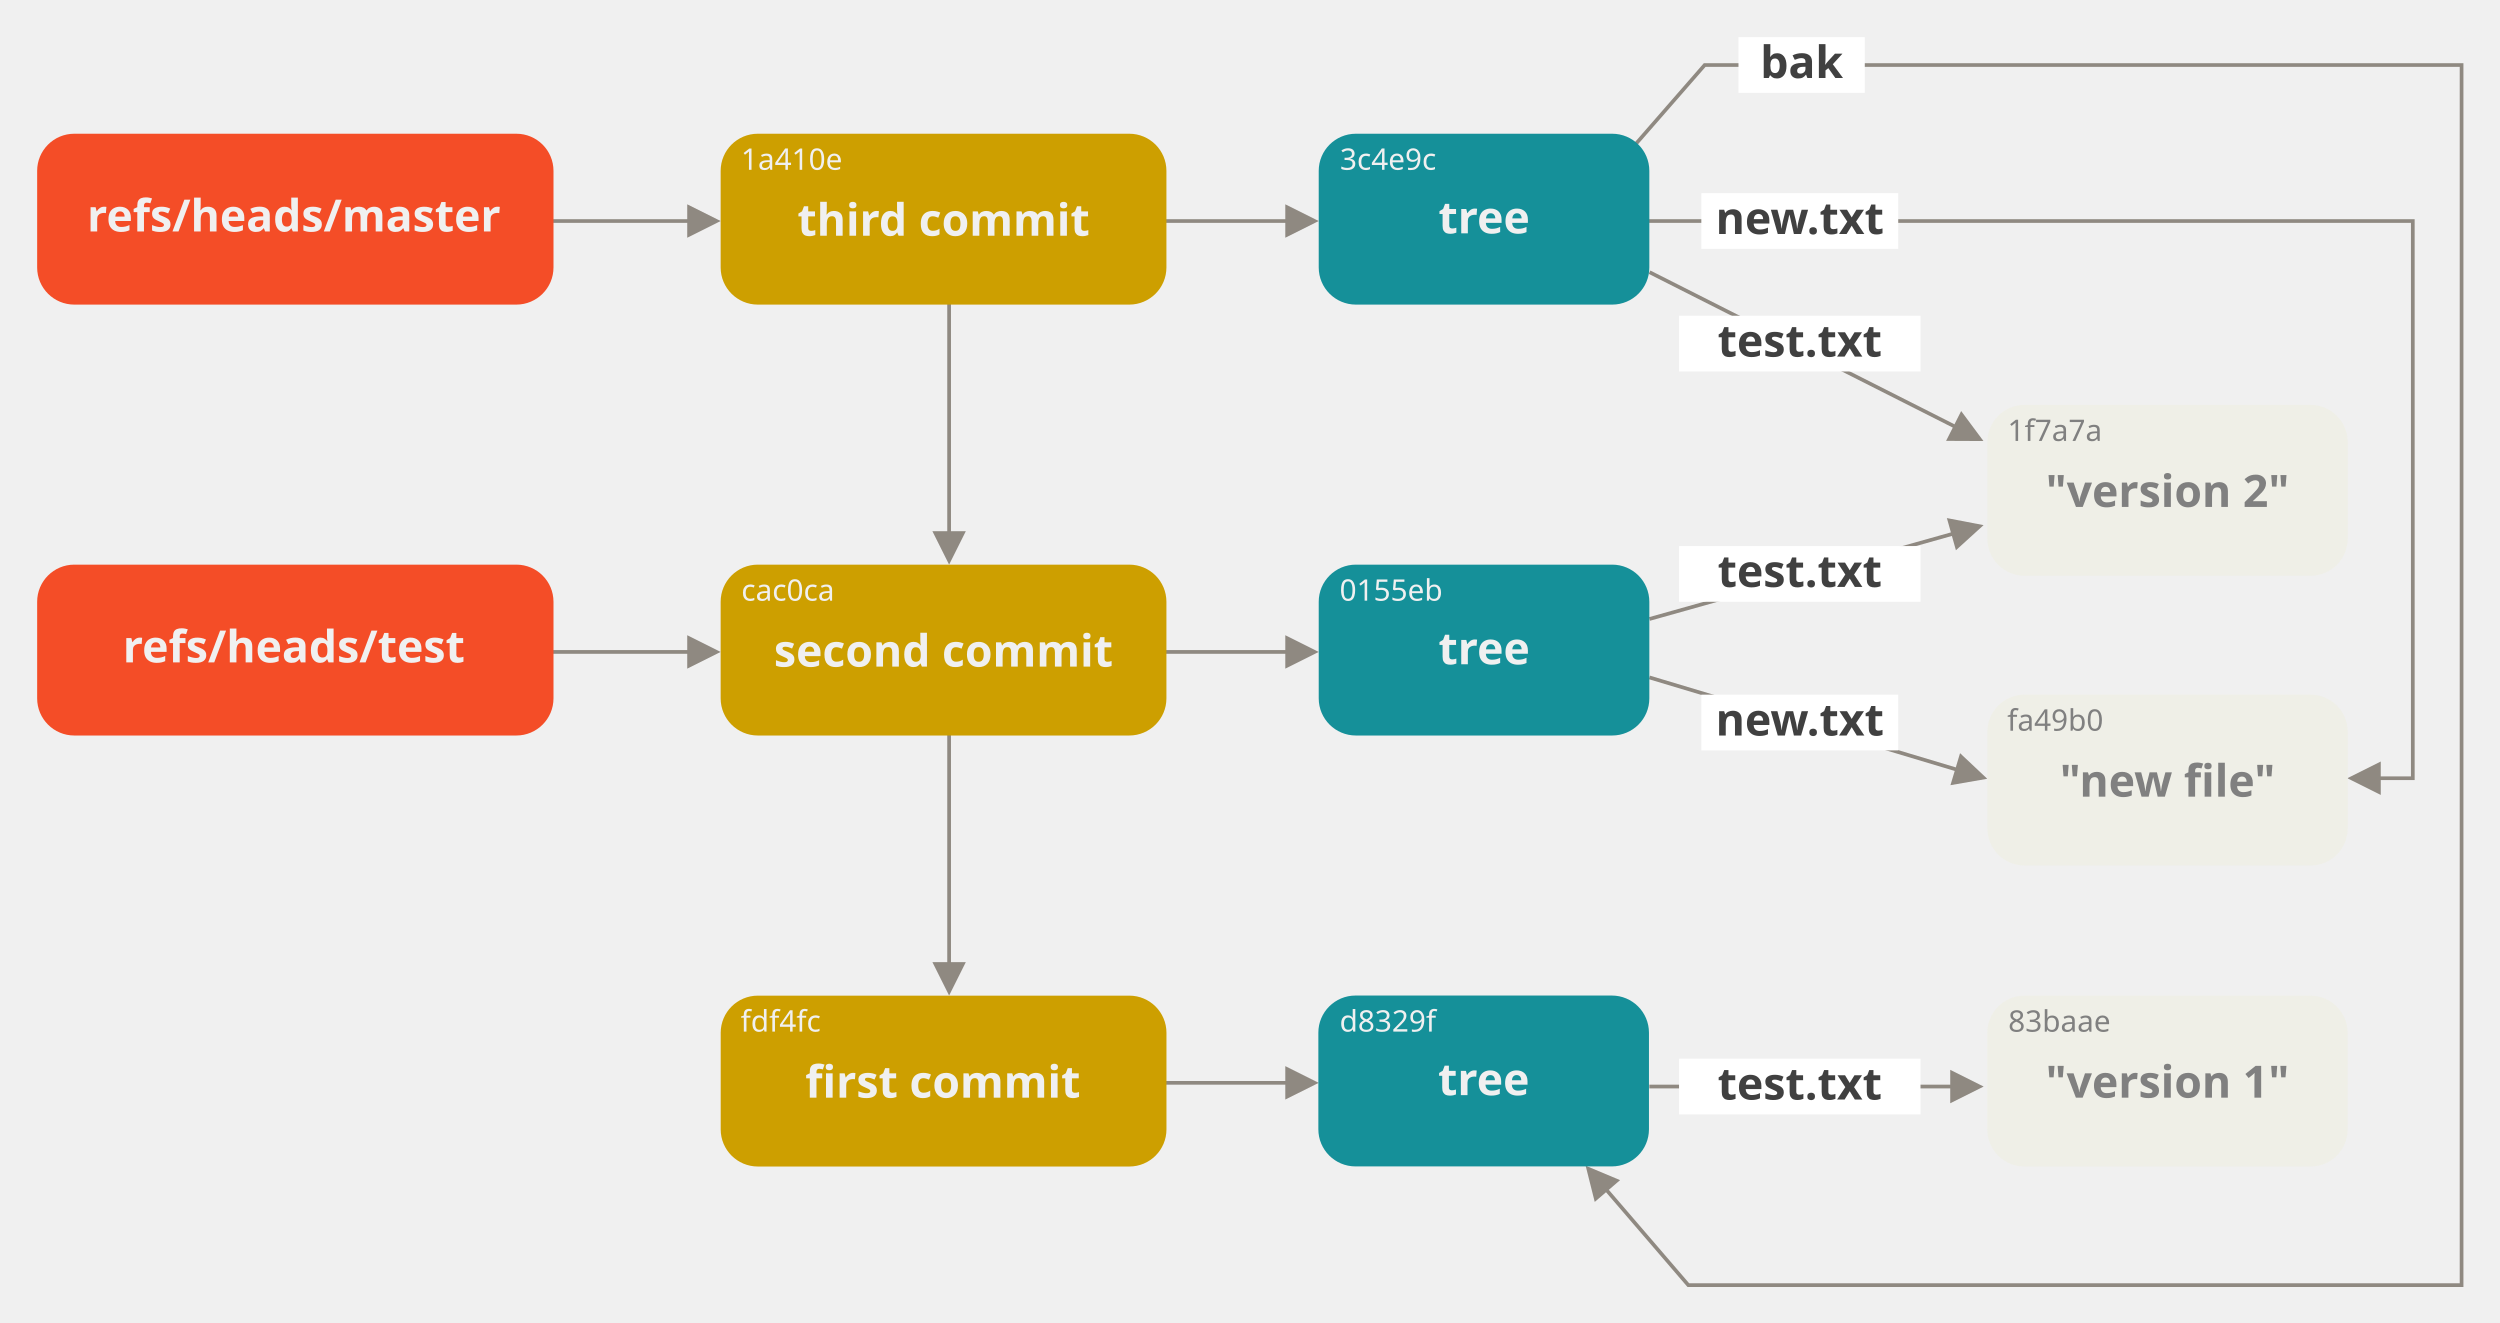
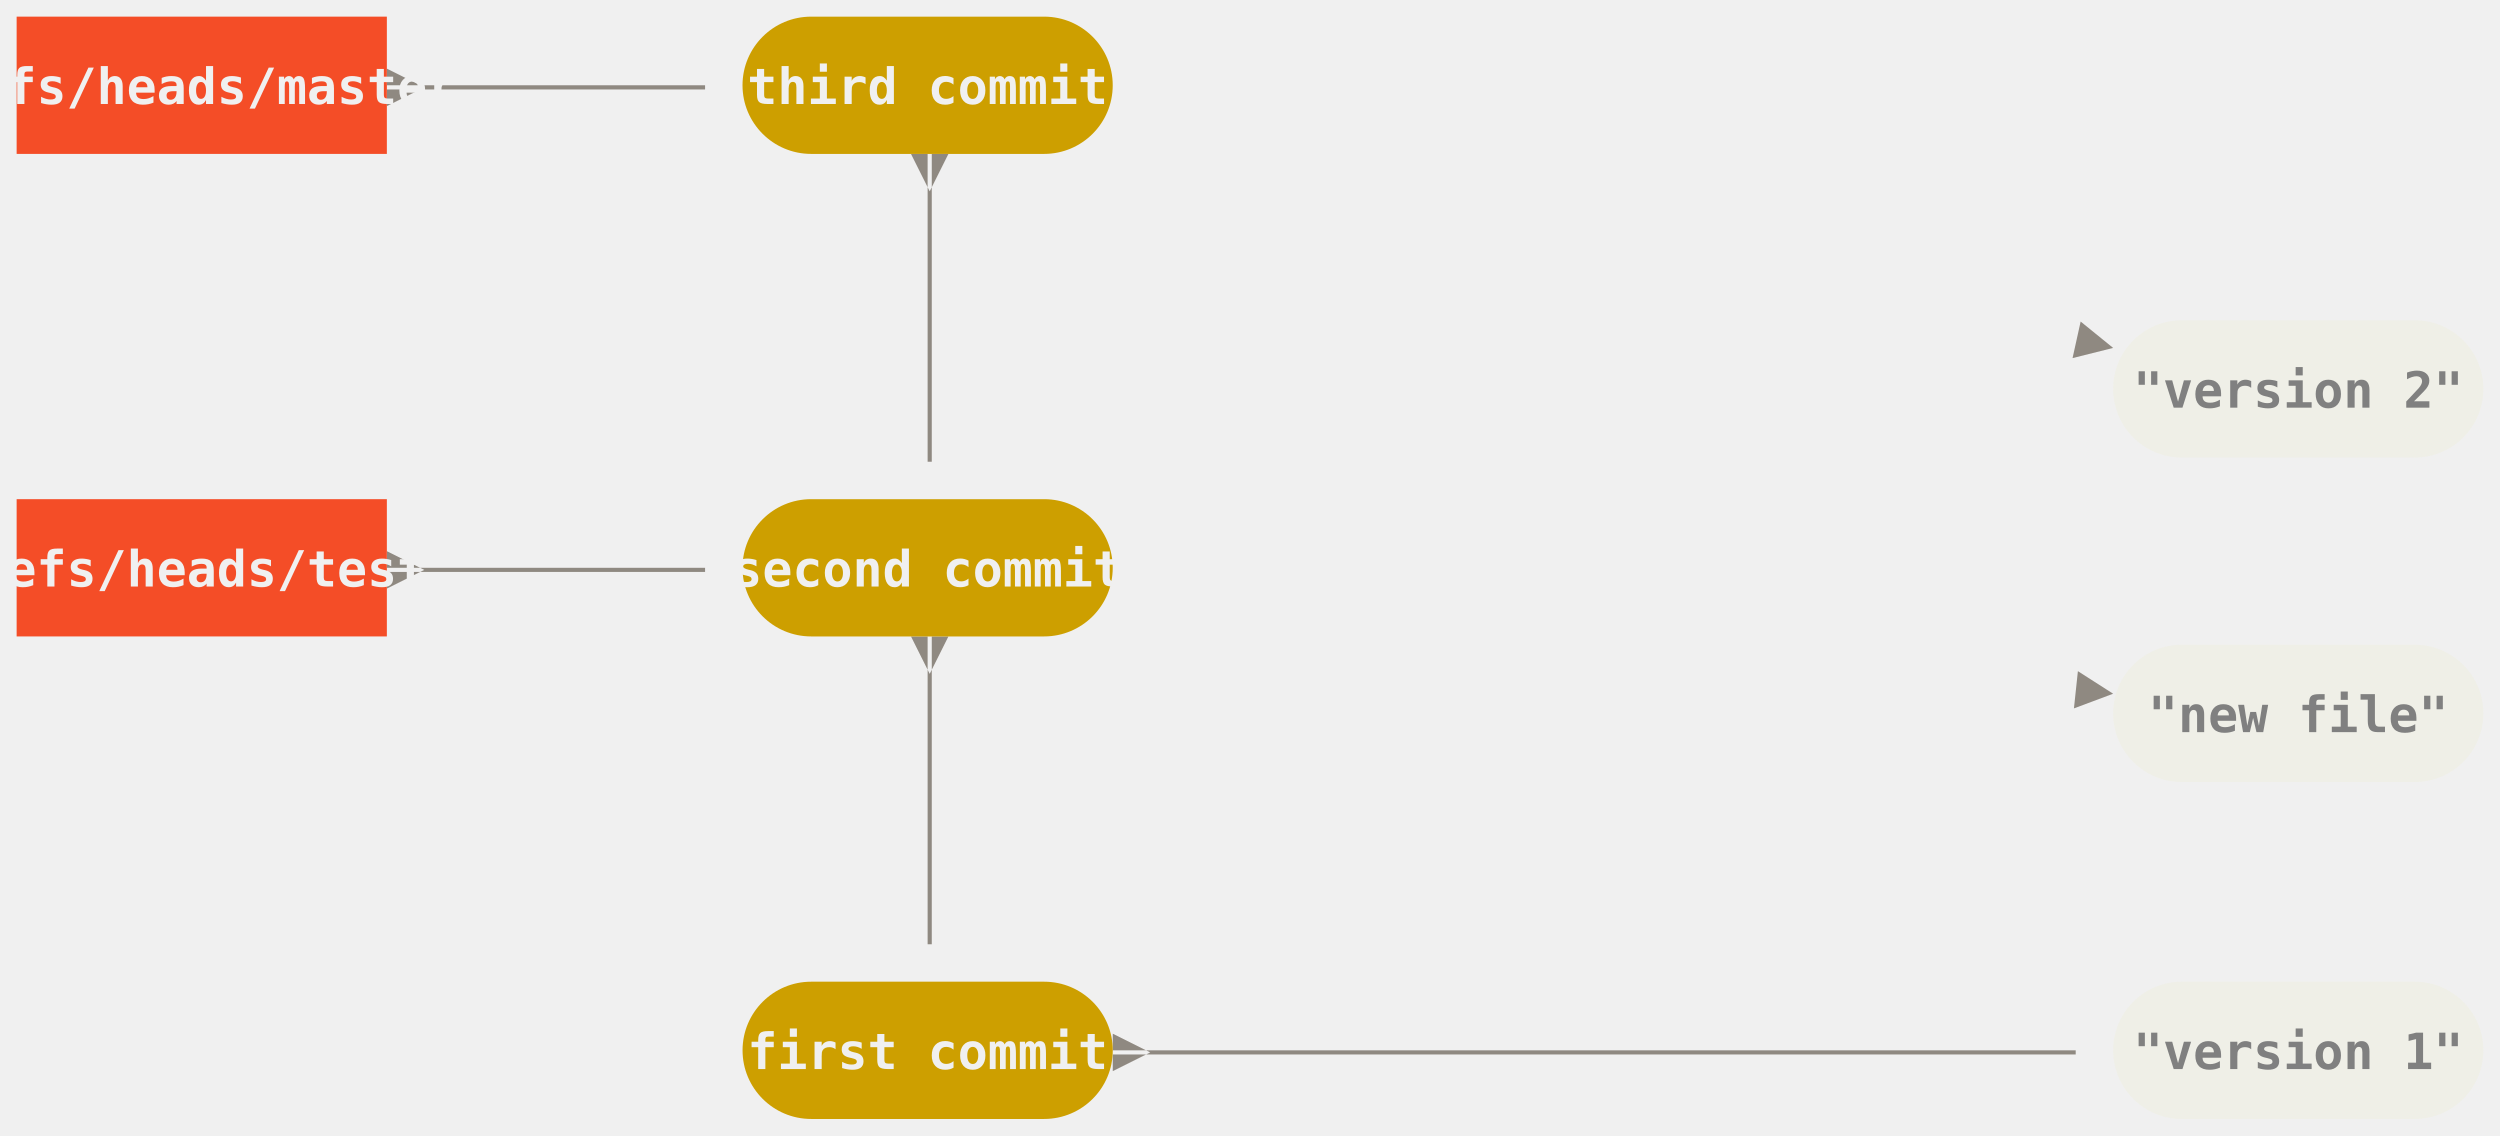
- <svg xmlns="http://www.w3.org/2000/svg" id="svg4093" version="1.1" viewBox="0 0 673 356">
-   <g id="Page-89" fill="none" fill-rule="evenodd">
-     <path id="Line-2" d="m346 60h-72v-1h72v-4l9 4.5-9 4.5v-4z" fill="#8F8981" fill-rule="nonzero" />
-     <path id="Line-6" d="m525 293h-81v-1h81v-4l9 4.5-9 4.5v-4z" fill="#8F8981" fill-rule="nonzero" />
-     <path id="Line-10" transform="translate(-.1)" d="m641 209h8.125v-149h-205.12v-1h206.12v151h-9.125v4l-9-4.5 9-4.5z" style="fill-rule:nonzero;fill:#8f8981" />
-     <path id="Line-11" d="m433.1 320.3 21.627 25.157h207.43v-327.45h-203.03l-31.906 36.561-.753-.658 32.205-36.904h204.48v329.45h-208.89l-21.926-25.505-3.033 2.608-2.455-9.758 9.28 3.891-3.033 2.608z" fill="#8F8981" fill-rule="nonzero" />
-     <path id="Line-7" d="m526.21 207.54-82.337-24.701.287-.958 82.337 24.701 1.149-3.831 7.327 6.896-9.914 1.724 1.149-3.831z" fill="#8F8981" fill-rule="nonzero" />
-     <path id="Line-9" d="m525.69 115.11-81.861-41.39.451-.892 81.861 41.39 1.805-3.57 6.001 8.077-10.062-.045 1.805-3.57z" fill="#8F8981" fill-rule="nonzero" />
-     <path id="Line-8" d="m525.45 144.28-81.298 22.837-.27-.963 81.298-22.837-1.082-3.851 9.882 1.898-7.448 6.766-1.082-3.851z" fill="#8F8981" fill-rule="nonzero" />
-     <path id="Line-4" d="m255 143v-84h1v84h4l-4.5 9-4.5-9h4z" fill="#8F8981" fill-rule="nonzero" />
-     <path id="Line-5" d="m255 259v-84h1v84h4l-4.5 9-4.5-9h4z" fill="#8F8981" fill-rule="nonzero" />
-     <g id="brown" transform="translate(535 109)">
-       <rect id="Rectangle-1" width="97" height="46" rx="10" fill="#EFEFE7" />
-       <text id="&quot;version-2&quot;" transform="translate(-.0083438 -1.542)" font-size="12px" font-weight="700" style="fill:#979797;font-family:'Source Code Pro';font-size:12px;font-weight:700;text-anchor:middle">
-         <tspan id="tspan3951" x="48.5" y="29" style="fill:gray">"version 2"</tspan>
-       </text>
-       <text id="1f7a7a" transform="translate(-43.069 -2.2936)" font-size="12px" font-weight="700" style="fill:#979797;font-family:'Source Code Pro';font-feature-settings:normal;font-size:8px;font-variant-caps:normal;font-variant-ligatures:normal;font-variant-numeric:normal;font-weight:500">
-         <tspan id="tspan3954" x="48.5" y="12" style="fill:gray;font-family:'Source Code Pro';font-feature-settings:normal;font-size:8px;font-variant-caps:normal;font-variant-ligatures:normal;font-variant-numeric:normal;font-weight:500">1f7a7a</tspan>
-       </text>
-     </g>
-     <g id="brown-4" transform="translate(535 187)">
-       <rect id="rect3958" width="97" height="46" rx="10" fill="#EFEFE7" />
-       <text id="&quot;new-file&quot;" transform="translate(-.0083438 -1.542)" font-size="12px" font-weight="700" style="fill:#979797;font-family:'Source Code Pro';font-size:12px;font-weight:700;text-anchor:middle">
-         <tspan id="tspan3960" x="48.5" y="29" style="fill:gray">"new file"</tspan>
-       </text>
-       <text id="fa49b0" transform="translate(-43.167 -2.293)" font-size="12px" font-weight="700" style="fill:#979797;font-family:'Source Code Pro';font-feature-settings:normal;font-size:8px;font-variant-caps:normal;font-variant-ligatures:normal;font-variant-numeric:normal;font-weight:500">
-         <tspan id="tspan3963" x="48.5" y="12" style="fill:gray;font-family:'Source Code Pro';font-feature-settings:normal;font-size:8px;font-variant-caps:normal;font-variant-ligatures:normal;font-variant-numeric:normal;font-weight:500">fa49b0</tspan>
-       </text>
-     </g>
-     <g id="brown-5" transform="translate(534.98 268.03)">
-       <rect id="rect3967" width="97" height="46" rx="10" ry="10" style="fill:#efefe7" />
-       <text id="&quot;version-1&quot;" transform="translate(-.0083438 -1.542)" font-size="12px" font-weight="700" style="fill:#979797;font-family:'Source Code Pro';font-size:12px;font-weight:700;text-anchor:middle">
-         <tspan id="tspan3969" x="48.5" y="29" style="fill:gray">"version 1"</tspan>
-       </text>
-       <text id="83baae" transform="translate(-42.869 -2.2933)" font-size="12px" font-weight="700" style="fill:#979797;font-family:'Source Code Pro';font-feature-settings:normal;font-size:8px;font-variant-caps:normal;font-variant-ligatures:normal;font-variant-numeric:normal;font-weight:500">
-         <tspan id="tspan3972" x="48.5" y="12" style="fill:gray;font-family:'Source Code Pro';font-feature-settings:normal;font-size:8px;font-variant-caps:normal;font-variant-ligatures:normal;font-variant-numeric:normal;font-weight:500">83baae</tspan>
-       </text>
-     </g>
-     <g id="Rectangle-6-+-simplegit.rb-2" transform="translate(452 285)">
-       <rect id="Rectangle-6" width="65" height="15" fill="#FFFFFF" />
-       <text id="test.txt" fill="#979797" font-family="Source Code Pro" font-size="12px" font-weight="700" text-anchor="middle" style="fill:#404040">
-         <tspan id="tspan3977" x="32.5" y="11" fill="#808080" style="fill:#404040">test.txt</tspan>
-       </text>
-     </g>
-     <g id="Rectangle-6-+-simplegit.rb-5" transform="translate(452 147)">
-       <rect id="rect3981" width="65" height="15" fill="#FFFFFF" />
-       <text id="text3985" fill="#979797" font-family="Source Code Pro" font-size="12px" font-weight="700" text-anchor="middle" style="fill:#404040">
-         <tspan id="tspan3983" x="32.5" y="11" fill="#808080" style="fill:#404040">test.txt</tspan>
-       </text>
-     </g>
-     <g id="Rectangle-6-+-simplegit.rb-6" transform="translate(452 85)">
-       <rect id="rect3988" width="65" height="15" fill="#FFFFFF" />
-       <text id="text3992" fill="#979797" font-family="Source Code Pro" font-size="12px" font-weight="700" text-anchor="middle" style="fill:#404040">
-         <tspan id="tspan3990" x="32.5" y="11" fill="#808080" style="fill:#404040">test.txt</tspan>
-       </text>
-     </g>
-     <g id="Rectangle-6-+-simplegit.rb-4" transform="translate(458 52)">
-       <rect id="rect3995" width="53" height="15" fill="#FFFFFF" />
-       <text id="new.txt" fill="#979797" font-family="Source Code Pro" font-size="12px" font-weight="700" text-anchor="middle" style="fill:#404040">
-         <tspan id="tspan3997" x="26.5" y="11" fill="#808080" style="fill:#404040">new.txt</tspan>
-       </text>
-     </g>
-     <g id="Rectangle-6-+-simplegit.rb-7" transform="translate(458 187)">
-       <rect id="rect4001" width="53" height="15" fill="#FFFFFF" />
-       <text id="text4005" fill="#979797" font-family="Source Code Pro" font-size="12px" font-weight="700" text-anchor="middle" style="fill:#404040">
-         <tspan id="tspan4003" x="26.5" y="11" fill="#808080" style="fill:#404040">new.txt</tspan>
-       </text>
-     </g>
-     <g id="Rectangle-6-+-simplegit.rb-3" transform="translate(468 10)">
-       <rect id="rect4008" width="34" height="15" fill="#FFFFFF" />
-       <text id="bak" fill="#979797" font-family="Source Code Pro" font-size="12px" font-weight="700" text-anchor="middle" style="fill:#404040">
-         <tspan id="tspan4010" x="17" y="11" fill="#808080" style="fill:#404040">bak</tspan>
-       </text>
-     </g>
-     <g id="brown-2" transform="translate(355 36)">
-       <rect id="rect4014" width="89" height="46" rx="10" fill="#159099" />
-       <text id="tree" transform="translate(.021656 -2.184)" font-size="12px" font-weight="700" style="fill:#f0f0f0;font-family:'Source Code Pro';font-size:12px;font-weight:700;text-anchor:middle">
-         <tspan id="tspan4016" x="44.5" y="29" style="fill:#f0f0f0">tree</tspan>
-       </text>
-       <text id="3c4e9c" transform="translate(-38.781 -2.2917)" font-size="12px" font-weight="700" style="fill:#f0f0f0;font-family:'Source Code Pro';font-feature-settings:normal;font-size:8px;font-variant-caps:normal;font-variant-ligatures:normal;font-variant-numeric:normal;font-weight:500">
-         <tspan id="tspan4019" x="44.5" y="12" style="fill:#f0f0f0;font-family:'Source Code Pro';font-feature-settings:normal;font-size:8px;font-variant-caps:normal;font-variant-ligatures:normal;font-variant-numeric:normal;font-weight:500">3c4e9c</tspan>
-       </text>
-     </g>
-     <g id="brown-6" transform="translate(194 36)">
-       <rect id="rect4023" width="120" height="46" rx="10" fill="#CD9F00" />
-       <text id="third-commit" transform="translate(.0036562 -.542)" font-size="12px" font-weight="700" style="fill:#979797;font-family:'Source Code Pro';font-size:12px;font-weight:700;text-anchor:middle">
-         <tspan id="tspan4025" x="60" y="28" style="fill:#f0f0f0">third commit</tspan>
-       </text>
-       <text id="1a410e" transform="translate(-54.536 -3.2899)" font-size="12px" font-weight="700" style="fill:#979797;font-family:'Source Code Pro';font-feature-settings:normal;font-size:8px;font-variant-caps:normal;font-variant-ligatures:normal;font-variant-numeric:normal;font-weight:500">
-         <tspan id="tspan4028" x="60" y="13" style="fill:#f0f0f0;font-family:'Source Code Pro';font-feature-settings:normal;font-size:8px;font-variant-caps:normal;font-variant-ligatures:normal;font-variant-numeric:normal;font-weight:500">1a410e</tspan>
-       </text>
-     </g>
-     <path id="Line-3" d="m346 176h-72v-1h72v-4l9 4.5-9 4.5v-4z" fill="#8F8981" fill-rule="nonzero" />
-     <g id="brown-8" transform="translate(194 152)">
-       <rect id="rect4033" width="120" height="46" rx="10" fill="#CD9F00" />
-       <text id="second-commit" transform="translate(-.020344 -.542)" font-size="12px" font-weight="700" style="fill:#979797;font-family:'Source Code Pro';font-size:12px;font-weight:700;text-anchor:middle">
-         <tspan id="tspan4035" x="60" y="28" style="fill:#f0f0f0">second commit</tspan>
-       </text>
-       <text id="cac0ca" transform="translate(-54.433 -3.2896)" font-size="12px" font-weight="700" style="fill:#979797;font-family:'Source Code Pro';font-feature-settings:normal;font-size:8px;font-variant-caps:normal;font-variant-ligatures:normal;font-variant-numeric:normal;font-weight:500">
-         <tspan id="tspan4038" x="60" y="13" style="fill:#f0f0f0;font-family:'Source Code Pro';font-feature-settings:normal;font-size:8px;font-variant-caps:normal;font-variant-ligatures:normal;font-variant-numeric:normal;font-weight:500">cac0ca</tspan>
-       </text>
-     </g>
-     <path id="path4042" d="m346 292h-72v-1h72v-4l9 4.5-9 4.5v-4z" fill="#8F8981" fill-rule="nonzero" />
-     <g id="g4052" transform="translate(194 268)">
-       <rect id="rect4044" transform="translate(.01156 .027662)" width="120" height="46" rx="10" ry="10" style="fill:#cd9f00" />
-       <text id="first-commit" transform="translate(-.18278 -.51434)" font-size="12px" font-weight="700" style="fill:#979797;font-family:'Source Code Pro';font-size:12px;font-weight:700;text-anchor:middle">
-         <tspan id="tspan4046" x="60" y="28" style="fill:#f0f0f0">first commit</tspan>
-       </text>
-       <text id="fdf4fc" transform="translate(-54.633 -3.2902)" font-size="12px" font-weight="700" style="fill:#979797;font-family:'Source Code Pro';font-feature-settings:normal;font-size:8px;font-variant-caps:normal;font-variant-ligatures:normal;font-variant-numeric:normal;font-weight:500">
-         <tspan id="tspan4049" x="60" y="13" style="fill:#f0f0f0;font-family:'Source Code Pro';font-feature-settings:normal;font-size:8px;font-variant-caps:normal;font-variant-ligatures:normal;font-variant-numeric:normal;font-weight:500">fdf4fc</tspan>
-       </text>
-     </g>
-     <g id="Line-12-+-brown-9" transform="translate(10 152)">
-       <path id="Line-12" d="m175 24h-72v-1h72v-4l9 4.5-9 4.5v-4z" fill="#8F8981" fill-rule="nonzero" />
-       <g id="brown-9">
-         <rect id="rect4055" width="139" height="46" rx="10" fill="#F44D27" />
-         <text id="refs/heads/test" transform="translate(-.39834 -.682)" font-size="12px" font-weight="700" style="fill:#979797;font-family:'Source Code Pro';font-size:12px;font-weight:700;text-anchor:middle">
-           <tspan id="tspan4057" x="69.5" y="27" style="fill:#f0f0f0">refs/heads/test</tspan>
-         </text>
-       </g>
-     </g>
-     <g id="Line-12-+-brown-10" transform="translate(10 36)">
-       <path id="path4062" d="m175 24h-72v-1h72v-4l9 4.5-9 4.5v-4z" fill="#8F8981" fill-rule="nonzero" />
-       <g id="g4069">
-         <rect id="rect4064" width="139" height="46" rx="10" fill="#F44D27" />
-         <text id="refs/heads/master" transform="translate(-.38634 -.682)" font-size="12px" font-weight="700" style="fill:#979797;font-family:'Source Code Pro';font-size:12px;font-weight:700;text-anchor:middle">
-           <tspan id="tspan4066" x="69.5" y="27" style="fill:#f0f0f0">refs/heads/master</tspan>
-         </text>
-       </g>
-     </g>
-     <g id="brown-3" transform="translate(355 152)">
-       <rect id="rect4072" width="89" height="46" rx="10" fill="#159099" />
-       <text id="text4076" transform="translate(.021656 -1.184)" font-size="12px" font-weight="700" style="fill:#f0f0f0;font-family:'Source Code Pro';font-size:12px;font-weight:700;text-anchor:middle">
-         <tspan id="tspan4074" x="44.5" y="28" style="fill:#f0f0f0">tree</tspan>
-       </text>
-       <text id="0155eb" transform="translate(-38.881 -2.293)" font-size="12px" font-weight="700" style="fill:#f0f0f0;font-family:'Source Code Pro';font-feature-settings:normal;font-size:8px;font-variant-caps:normal;font-variant-ligatures:normal;font-variant-numeric:normal;font-weight:500">
-         <tspan id="tspan4078" x="44.5" y="12" style="fill:#f0f0f0;font-family:'Source Code Pro';font-feature-settings:normal;font-size:8px;font-variant-caps:normal;font-variant-ligatures:normal;font-variant-numeric:normal;font-weight:500">0155eb</tspan>
-       </text>
-     </g>
-     <g id="brown-7" transform="translate(354.9,268)">
-       <rect id="rect4082" width="89" height="46" rx="10" ry="10" style="fill:#159099" />
-       <text id="text4086" transform="translate(.021656 -1.184)" font-size="12px" font-weight="700" style="fill:#f0f0f0;font-family:'Source Code Pro';font-size:12px;font-weight:700;text-anchor:middle">
-         <tspan id="tspan4084" x="44.5" y="28" style="fill:#f0f0f0">tree</tspan>
-       </text>
-       <text id="d8329f" transform="translate(-38.782 -2.2933)" font-size="12px" font-weight="700" style="fill:#f0f0f0;font-family:'Source Code Pro';font-feature-settings:normal;font-size:8px;font-variant-caps:normal;font-variant-ligatures:normal;font-variant-numeric:normal;font-weight:500">
-         <tspan id="tspan4088" x="44.5" y="12" style="fill:#f0f0f0;font-family:'Source Code Pro';font-feature-settings:normal;font-size:8px;font-variant-caps:normal;font-variant-ligatures:normal;font-variant-numeric:normal;font-weight:500">d8329f</tspan>
-       </text>
-     </g>
+ <svg xmlns="http://www.w3.org/2000/svg" version="1.1" width="1202" height="546" viewBox="0 0 601 273">
+   <path d="m223 37v74h1v-74h4l-4.5 9-4.5-9z" fill="#8f8981" />
+   <path d="m223 153v74h1v-74h4l-4.5 9-4.5-9z" fill="#8f8981" />
+   <path d="M267.5 30.359 L499.213 81.694 L498.24 86.088 L508 83.641 L500.186 77.301 L499.213 81.694 Z" fill="#8f8981" />
+   <path d="M267.5 141.227 L499.05 165.822 L498.575 170.297 L508 166.773 L499.526 161.348 L499.05 165.822 Z" fill="#8f8981" />
+   <path d="m267.51 252.5h231.49v1h-231.49v4l9-4.5-9-4.5z" fill="#8f8981" />
+   <path d="m93 20.5h76.5v1h-76.5v4l9-4.5-9-4.5z" fill="#8f8981" />
+   <path d="m93 136.5h76.5v1h-76.5v4l9-4.5-9-4.5z" fill="#8f8981" />
+   <g>
+     <rect x="508" y="77" width="89" height="33" rx="16.5" ry="16.5" fill="#efefe7" />
+     <text font-size="12px" font-weight="700" font-family="'JetBrains Mono', 'Source Code Pro', monospace" text-anchor="middle">
+       <tspan x="552.5" y="98" fill="gray">"version 2"</tspan>
+     </text>
+   </g>
+   <g>
+     <rect x="508" y="155" width="89" height="33" rx="16.5" ry="16.5" fill="#efefe7" />
+     <text font-size="12px" font-weight="700" font-family="'JetBrains Mono', 'Source Code Pro', monospace" text-anchor="middle">
+       <tspan x="552.5" y="176" fill="gray">"new file"</tspan>
+     </text>
+   </g>
+   <g>
+     <rect x="508" y="236" width="89" height="33" rx="16.5" ry="16.5" fill="#efefe7" />
+     <text font-size="12px" font-weight="700" font-family="'JetBrains Mono', 'Source Code Pro', monospace" text-anchor="middle">
+       <tspan x="552.5" y="257" fill="gray">"version 1"</tspan>
+     </text>
+   </g>
+   <g>
+     <rect x="178.5" y="4" width="89" height="33" rx="16.5" ry="16.5" fill="#cd9f00" />
+     <text font-size="12px" font-weight="700" font-family="'JetBrains Mono', 'Source Code Pro', monospace" text-anchor="middle">
+       <tspan x="223" y="25" fill="#f0f0f0">third commit</tspan>
+     </text>
+   </g>
+   <g>
+     <rect x="178.5" y="120" width="89" height="33" rx="16.5" ry="16.5" fill="#cd9f00" />
+     <text font-size="12px" font-weight="700" font-family="'JetBrains Mono', 'Source Code Pro', monospace" text-anchor="middle">
+       <tspan x="223" y="141" fill="#f0f0f0">second commit</tspan>
+     </text>
+   </g>
+   <g>
+     <rect x="178.51" y="236" width="89" height="33" rx="16.5" ry="16.5" fill="#cd9f00" />
+     <text font-size="12px" font-weight="700" font-family="'JetBrains Mono', 'Source Code Pro', monospace" text-anchor="middle">
+       <tspan x="223.01" y="257" fill="#f0f0f0">first commit</tspan>
+     </text>
+   </g>
+   <g>
+     <rect x="4" y="120" width="89" height="33" fill="#f44d27" />
+     <text font-size="12px" font-weight="700" font-family="'JetBrains Mono', 'Source Code Pro', monospace" text-anchor="middle">
+       <tspan x="48.5" y="141" fill="#f0f0f0">refs/heads/test</tspan>
+     </text>
+   </g>
+   <g>
+     <rect x="4" y="4" width="89" height="33" fill="#f44d27" />
+     <text font-size="12px" font-weight="700" font-family="'JetBrains Mono', 'Source Code Pro', monospace" text-anchor="middle">
+       <tspan x="48.5" y="25" fill="#f0f0f0">refs/heads/master</tspan>
+     </text>
  </g>
</svg>
